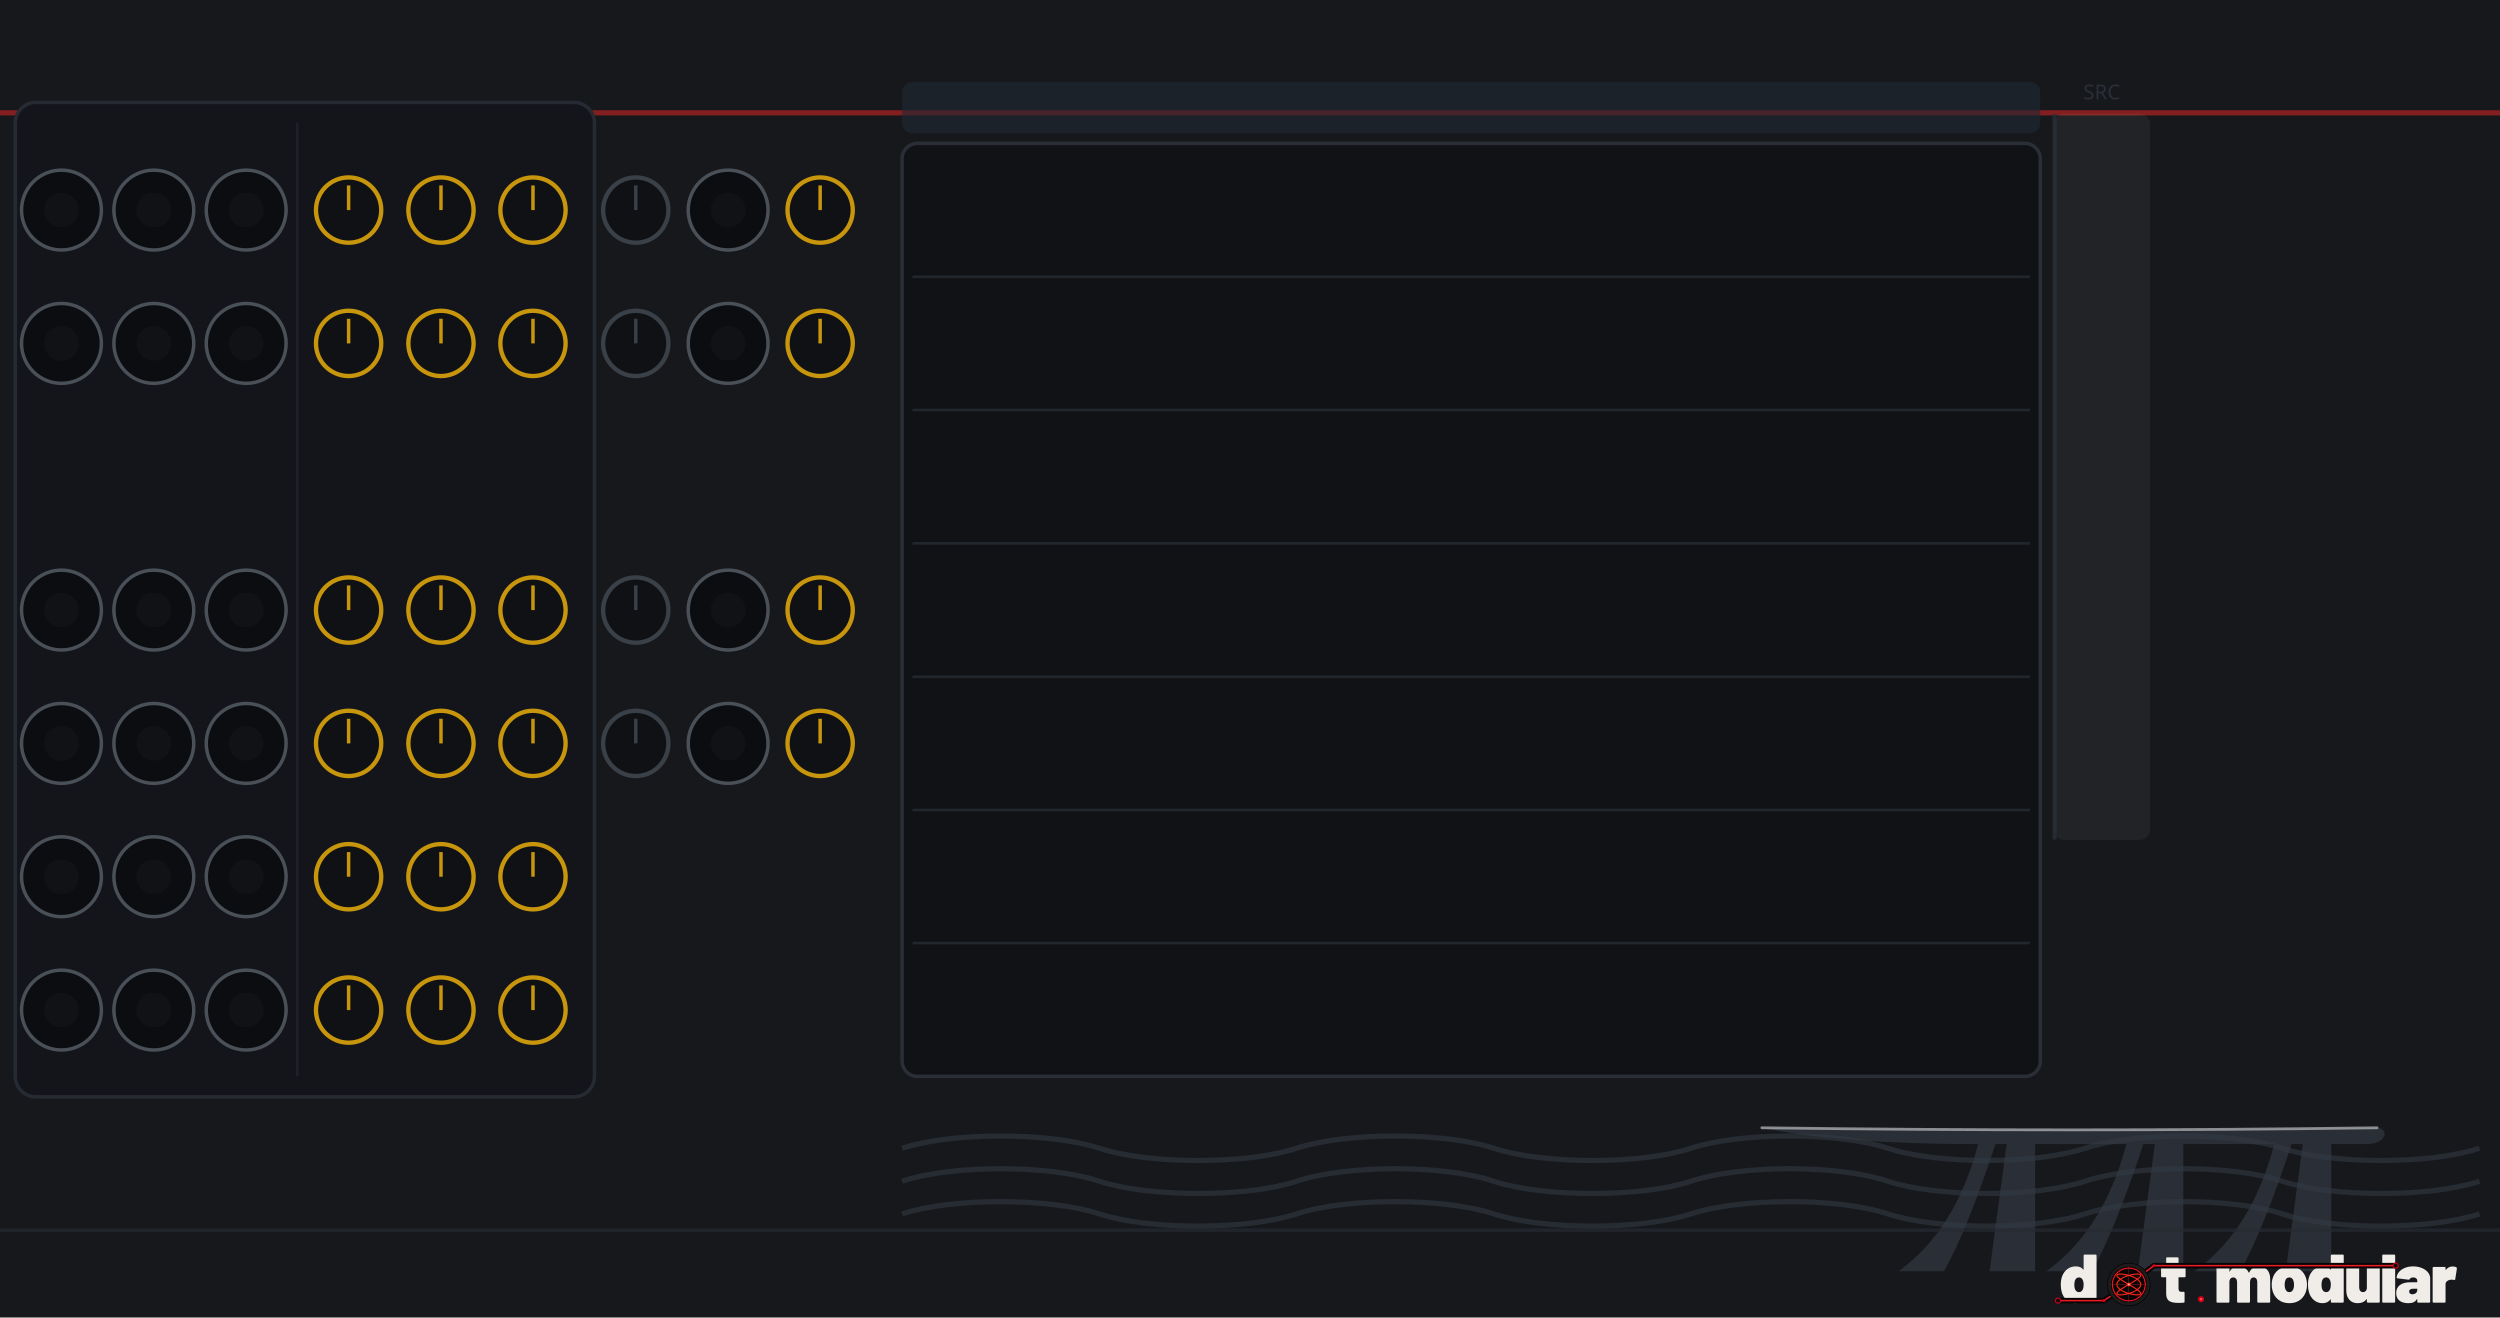
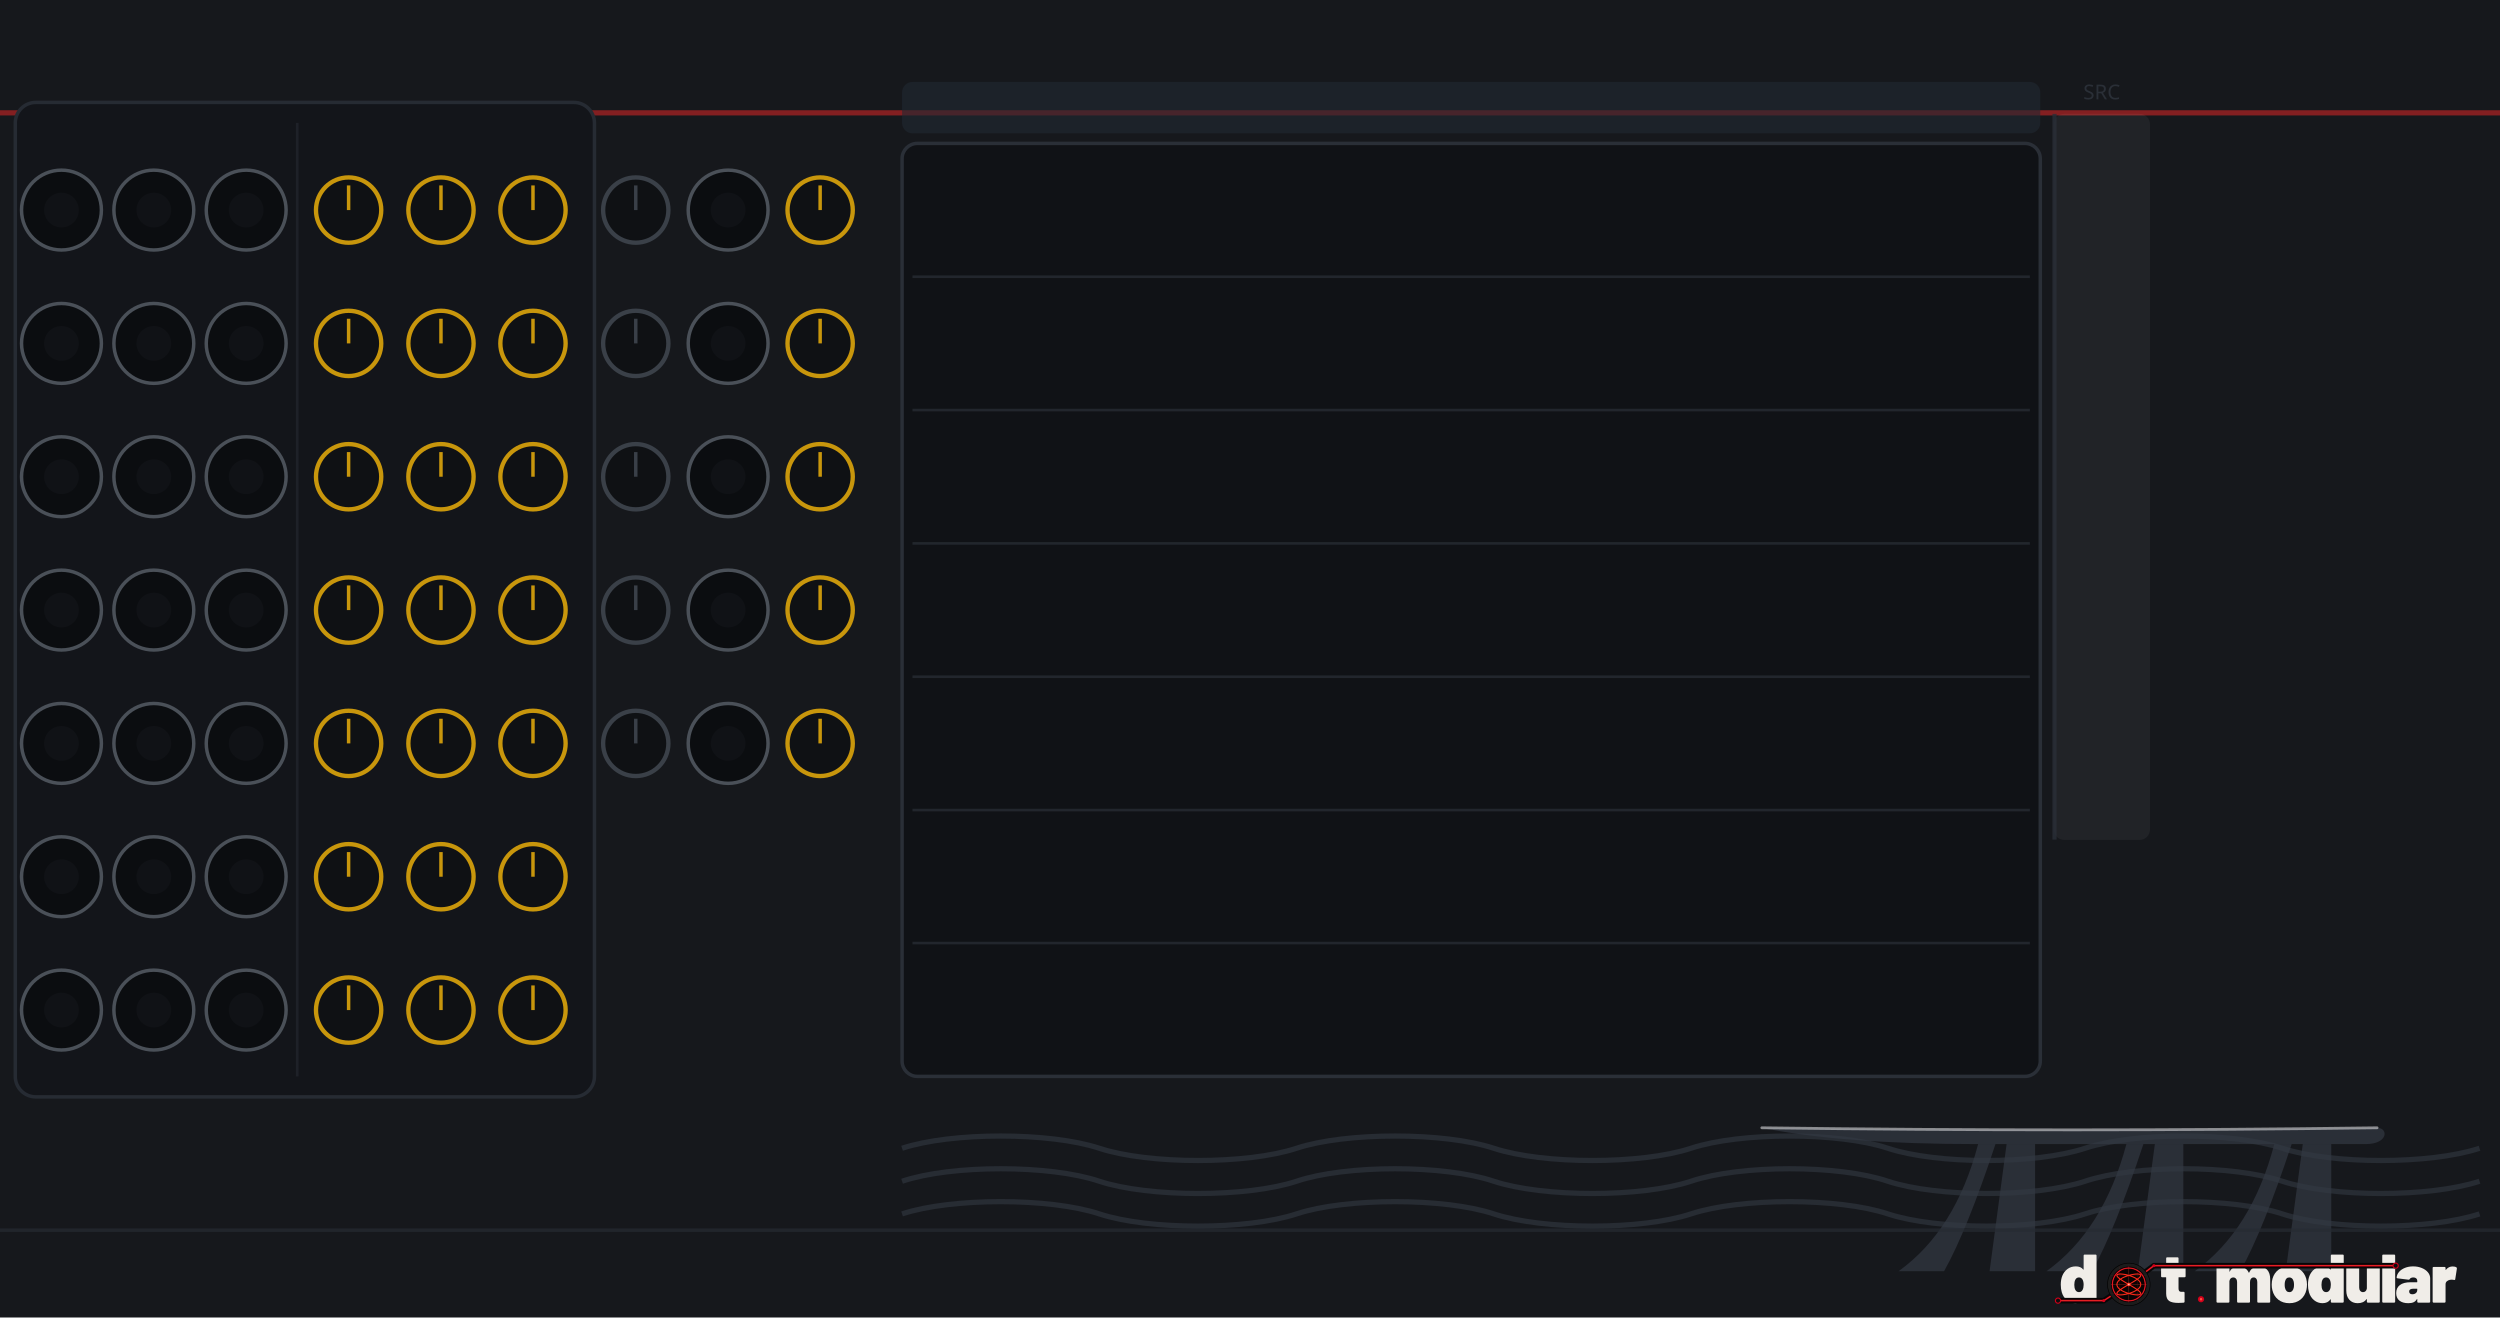
<svg xmlns="http://www.w3.org/2000/svg" width="720.0" height="379.43" viewBox="0 0 720.0 379.43">
  <g>
    <rect width="720.0" height="379.43" fill="#16181c" />
    <path d="M 546.8 366.1 Q 563.2 354.3 569.7 329.5 L 574.7 329.5 Q 566.5 354.3 559.9 366.1 Z" fill="#2e333c" fill-opacity="0.85" />
    <path d="M 589.4 366.1 Q 605.8 354.3 612.4 329.5 L 617.3 329.5 Q 609.1 354.3 602.5 366.1 Z" fill="#2e333c" fill-opacity="0.85" />
    <path d="M 632.1 366.1 Q 648.5 354.3 655.0 329.5 L 660.0 329.5 Q 651.8 354.3 645.2 366.1 Z" fill="#2e333c" fill-opacity="0.85" />
    <polygon points="573.0,366.1 577.9,329.5 586.1,329.5 586.1,366.1" fill="#2e333c" fill-opacity="0.85" />
    <polygon points="615.7,366.1 620.6,329.5 628.8,329.5 628.8,366.1" fill="#2e333c" fill-opacity="0.85" />
    <polygon points="658.3,366.1 663.2,329.5 671.4,329.5 671.4,366.1" fill="#2e333c" fill-opacity="0.85" />
    <path d="M 507.4 324.8 Q 597.6 326.0 684.6 324.8 C 687.9 324.8 687.9 329.5 681.3 329.5 L 569.7 329.5 Q 530.4 329.5 507.4 324.8 Z" fill="#2e333c" fill-opacity="0.85" />
    <path d="M 507.4 324.8 Q 597.6 326.0 684.6 324.8" fill="none" stroke="#d8d8dc" stroke-width="0.8" stroke-opacity="0.595" stroke-linecap="round" />
    <path d="M 259.8 330.7 C 274.0 326.0 302.4 326.0 316.6 330.7 C 330.8 335.4 359.2 335.4 373.4 330.7 C 387.6 326.0 416.0 326.0 430.2 330.7 C 444.4 335.4 472.8 335.4 487.0 330.7 C 501.2 326.0 529.6 326.0 543.7 330.7 C 557.9 335.4 586.3 335.4 600.5 330.7 C 614.7 326.0 643.1 326.0 657.3 330.7 C 671.5 335.4 699.9 335.4 714.1 330.7 " fill="none" stroke="#333944" stroke-width="1.5" stroke-opacity="0.6" />
    <path d="M 259.8 340.2 C 274.0 335.4 302.4 335.4 316.6 340.2 C 330.8 344.9 359.2 344.9 373.4 340.2 C 387.6 335.4 416.0 335.4 430.2 340.2 C 444.4 344.9 472.8 344.9 487.0 340.2 C 501.2 335.4 529.6 335.4 543.7 340.2 C 557.9 344.9 586.3 344.9 600.5 340.2 C 614.7 335.4 643.1 335.4 657.3 340.2 C 671.5 344.9 699.9 344.9 714.1 340.2 " fill="none" stroke="#333944" stroke-width="1.5" stroke-opacity="0.6" />
    <path d="M 259.8 349.6 C 274.0 344.9 302.4 344.9 316.6 349.6 C 330.8 354.3 359.2 354.3 373.4 349.6 C 387.6 344.9 416.0 344.9 430.2 349.6 C 444.4 354.3 472.8 354.3 487.0 349.6 C 501.2 344.9 529.6 344.9 543.7 349.6 C 557.9 354.3 586.3 354.3 600.5 349.6 C 614.7 344.9 643.1 344.9 657.3 349.6 C 671.5 354.3 699.9 354.3 714.1 349.6 " fill="none" stroke="#333944" stroke-width="1.5" stroke-opacity="0.6" />
    <line x1="0" y1="32.5" x2="720.0" y2="32.5" stroke="#dc2626" stroke-width="1.5" stroke-opacity="0.55" />
    <line x1="0" y1="354.3" x2="720.0" y2="354.3" stroke="#262b33" stroke-width="1" stroke-opacity="0.7" />
    <rect x="4.4" y="29.5" width="166.8" height="286.4" rx="5.9" fill="#13151a" stroke="#262b33" stroke-width="1" />
    <line x1="85.6" y1="35.4" x2="85.6" y2="310.0" stroke="#262b33" stroke-width="0.75" stroke-opacity="0.6" />
    <rect x="259.8" y="23.6" width="327.8" height="14.8" rx="3.0" fill="#202833" fill-opacity="0.6" />
    <rect x="259.8" y="41.3" width="327.8" height="268.7" rx="4.4" fill="#101216" stroke="#2a2f37" stroke-width="1" />
    <line x1="262.8" y1="79.7" x2="584.6" y2="79.7" stroke="#2a2f37" stroke-width="0.75" stroke-opacity="0.7" />
    <line x1="262.8" y1="118.1" x2="584.6" y2="118.1" stroke="#2a2f37" stroke-width="0.75" stroke-opacity="0.7" />
    <line x1="262.8" y1="156.5" x2="584.6" y2="156.5" stroke="#2a2f37" stroke-width="0.75" stroke-opacity="0.7" />
    <line x1="262.8" y1="194.9" x2="584.6" y2="194.9" stroke="#2a2f37" stroke-width="0.75" stroke-opacity="0.7" />
    <line x1="262.8" y1="233.3" x2="584.6" y2="233.3" stroke="#2a2f37" stroke-width="0.75" stroke-opacity="0.7" />
    <line x1="262.8" y1="271.6" x2="584.6" y2="271.6" stroke="#2a2f37" stroke-width="0.75" stroke-opacity="0.7" />
    <rect x="591.5" y="32.8" width="27.7" height="209.1" rx="3.0" fill="#ffffff" fill-opacity="0.05" />
    <line x1="591.7" y1="32.8" x2="591.7" y2="241.8" stroke="#2a2f37" stroke-width="1.2" stroke-opacity="0.8" />
    <text x="605.3" y="28.6" font-family="sans-serif" font-size="5.9" fill="#2a2f37" text-anchor="middle">SRC</text>
  </g>
  <g>
    <g transform="translate(590.55,360.24) scale(0.17977) translate(-26.00,-65.00)">
      <g transform="translate(40.00,148.00) scale(0.11,-0.11)">
        <path d="M370 700H528Q535 700 539.0 696.0Q543 692 543 685V15Q543 8 539.0 4.0Q535 0 528 0H370Q363 0 359.0 4.0Q355 8 355 15V45Q355 48 353.0 49.0Q351 50 349 47Q312 -8 233 -8Q166 -8 112.5 34.5Q59 77 37 150Q22 200 22 262Q22 334 44 390Q68 451 119.0 489.5Q170 528 241 528Q314 528 349 482Q351 480 353.0 480.5Q355 481 355 484V685Q355 692 359.0 696.0Q363 700 370 700ZM355 259Q355 307 339 336Q321 367 287 367Q251 367 234 334Q219 306 219 259Q219 214 234 186Q252 153 287 153Q322 153 340 187Q355 216 355 259Z" fill="#f0ede8" />
      </g>
      <g transform="translate(201.37,148.00) scale(0.11,-0.11)">
        <path d="M358 370H275Q270 370 270 365V208Q270 158 306 158H343Q350 158 354.0 154.0Q358 150 358 143V15Q358 1 343 -1Q304 -4 268 -4Q177 -4 134.0 24.0Q91 52 90 130V365Q90 370 85 370H31Q24 370 20.0 374.0Q16 378 16 385V505Q16 512 20.0 516.0Q24 520 31 520H85Q90 520 90 525V645Q90 652 94.0 656.0Q98 660 105 660H255Q262 660 266.0 656.0Q270 652 270 645V525Q270 520 275 520H358Q365 520 369.0 516.0Q373 512 373 505V385Q373 378 369.0 374.0Q365 370 358 370Z" fill="#f0ede8" />
      </g>
      <g transform="translate(288.27,148.00) scale(0.11,-0.11)">
        <path d="M815 341V15Q815 8 811.0 4.0Q807 0 800 0H642Q635 0 631.0 4.0Q627 8 627 15V300Q627 330 612.5 348.5Q598 367 575 367Q551 367 536.0 348.5Q521 330 521 300V15Q521 8 517.0 4.0Q513 0 506 0H348Q341 0 337.0 4.0Q333 8 333 15V300Q333 330 317.5 348.5Q302 367 277 367Q255 367 240.5 353.5Q226 340 222 317Q221 315 221 311V15Q221 8 217.0 4.0Q213 0 206 0H48Q41 0 37.0 4.0Q33 8 33 15V505Q33 512 37.0 516.0Q41 520 48 520H206Q213 520 217.0 516.0Q221 512 221 505V455Q221 451 223.0 451.0Q225 451 227 454Q265 528 355 528Q406 528 444.5 504.5Q483 481 503 437Q506 432 509 438Q529 483 564.5 505.5Q600 528 648 528Q727 528 771.0 479.0Q815 430 815 341Z" fill="#f0ede8" />
      </g>
      <g transform="translate(377.92,148.00) scale(0.11,-0.11)">
        <path d="M32 181Q22 217 22 261Q22 310 34 350Q58 433 122.5 480.5Q187 528 280 528Q373 528 436.5 480.5Q500 433 524 352Q536 310 536 263Q536 225 528 187Q507 97 441.5 44.5Q376 -8 279 -8Q184 -8 118.5 43.0Q53 94 32 181ZM343 217Q347 236 347 262Q347 285 342 308Q327 367 279 367Q229 367 216 308Q211 291 211 262Q211 236 215 217Q230 153 279 153Q305 153 321.0 170.5Q337 188 343 217Z" fill="#f0ede8" />
      </g>
      <g transform="translate(436.00,148.00) scale(0.11,-0.11)">
        <path d="M370 700H528Q535 700 539.0 696.0Q543 692 543 685V15Q543 8 539.0 4.0Q535 0 528 0H370Q363 0 359.0 4.0Q355 8 355 15V45Q355 48 353.0 49.0Q351 50 349 47Q312 -8 233 -8Q166 -8 112.5 34.5Q59 77 37 150Q22 200 22 262Q22 334 44 390Q68 451 119.0 489.5Q170 528 241 528Q314 528 349 482Q351 480 353.0 480.5Q355 481 355 484V685Q355 692 359.0 696.0Q363 700 370 700ZM355 259Q355 307 339 336Q321 367 287 367Q251 367 234 334Q219 306 219 259Q219 214 234 186Q252 153 287 153Q322 153 340 187Q355 216 355 259Z" fill="#f0ede8" />
      </g>
      <g transform="translate(496.39,148.00) scale(0.11,-0.11)">
        <path d="M346 520H504Q511 520 515.0 516.0Q519 512 519 505V15Q519 8 515.0 4.0Q511 0 504 0H346Q339 0 335.0 4.0Q331 8 331 15V48Q331 51 329.0 52.0Q327 53 325 50Q284 -8 197 -8Q121 -8 76.0 41.5Q31 91 31 179V505Q31 512 35.0 516.0Q39 520 46 520H204Q211 520 215.0 516.0Q219 512 219 505V220Q219 190 234.5 171.5Q250 153 275 153Q297 153 311.5 166.5Q326 180 330 203Q331 205 331 209V505Q331 512 335.0 516.0Q339 520 346 520Z" fill="#f0ede8" />
      </g>
      <g transform="translate(553.81,148.00) scale(0.11,-0.11)">
        <path d="M33 15V685Q33 692 37.0 696.0Q41 700 48 700H206Q213 700 217.0 696.0Q221 692 221 685V15Q221 8 217.0 4.0Q213 0 206 0H48Q41 0 37.0 4.0Q33 8 33 15Z" fill="#f0ede8" />
      </g>
      <g transform="translate(578.45,148.00) scale(0.11,-0.11)">
        <path d="M507 355V15Q507 8 503.0 4.0Q499 0 492 0H334Q327 0 323.0 4.0Q319 8 319 15V50Q319 54 317.5 54.5Q316 55 314 52Q297 21 267.0 6.5Q237 -8 188 -8Q106 -8 59.0 29.5Q12 67 12 139Q12 215 65.5 256.0Q119 297 221 297H314Q319 297 319 302V320Q319 341 303.5 354.0Q288 367 262 367Q244 367 230.0 361.0Q216 355 210 345Q206 338 202.5 335.5Q199 333 193 334L32 354Q18 356 18 366Q22 411 54.0 448.0Q86 485 139.5 506.5Q193 528 259 528Q327 528 384.0 505.0Q441 482 474.0 442.0Q507 402 507 355ZM319 185V198Q319 203 314 203H264Q201 203 201 162Q201 144 212.5 133.0Q224 122 246 122Q278 122 298.5 139.0Q319 156 319 185Z" fill="#f0ede8" />
      </g>
      <g transform="translate(634.55,148.00) scale(0.11,-0.11)">
        <path d="M379 514Q388 509 386 495L362 341Q361 333 356.5 331.0Q352 329 344 331Q326 335 312 335Q297 335 284 332Q258 327 239.5 310.5Q221 294 221 266V15Q221 8 217.0 4.0Q213 0 206 0H48Q41 0 37.0 4.0Q33 8 33 15V505Q33 512 37.0 516.0Q41 520 48 520H206Q213 520 217.0 516.0Q221 512 221 505V481Q221 478 223.0 477.0Q225 476 226 478Q264 527 325 527Q359 527 379 514Z" fill="#f0ede8" />
      </g>
      <path d="M 38.0,144.8 L 111.3,144.8 L 151.4,118.8 L 191.6,88.8 L 578.9,88.8" fill="none" stroke="#070707" stroke-width="9.0" stroke-linecap="round" stroke-linejoin="round" />
      <path d="M 38.0,144.8 L 111.3,144.8 L 151.4,118.8 L 191.6,88.8 L 578.9,88.8" fill="none" stroke="#d4001a" stroke-width="2.60" stroke-linecap="round" stroke-linejoin="round" />
      <path d="M 38.0,144.8 L 111.3,144.8 L 151.4,118.8 L 191.6,88.8 L 578.9,88.8" fill="none" stroke="#ff5533" stroke-width="0.88" stroke-linecap="round" stroke-linejoin="round" opacity="0.7" />
      <circle cx="38.0" cy="144.8" r="4.2" fill="#0d0d0d" stroke="#d4001a" stroke-width="1.76" />
      <circle cx="578.9" cy="88.8" r="4.2" fill="#0d0d0d" stroke="#d4001a" stroke-width="1.76" />
      <circle cx="111.3" cy="144.8" r="2.4" fill="#d4001a" />
      <circle cx="191.6" cy="88.8" r="2.4" fill="#d4001a" />
      <g transform="translate(151.430,118.850)">
        <circle r="34.100" fill="#1c1c1c" stroke="#000000" stroke-width="1.023" />
        <circle r="28.644" fill="#0a0202" />
        <g stroke="#a83020" stroke-width="0.682" opacity="0.9">
          <line x1="-28.644" y1="0" x2="28.644" y2="0" />
          <line x1="0" y1="-28.644" x2="0" y2="28.644" />
        </g>
        <g stroke="#7a2018" stroke-width="0.443" opacity="0.6">
          <line x1="-28.644" y1="-14.322" x2="28.644" y2="-14.322" />
          <line x1="-14.322" y1="-28.644" x2="-14.322" y2="28.644" />
          <line x1="-28.644" y1="14.322" x2="28.644" y2="14.322" />
          <line x1="14.322" y1="-28.644" x2="14.322" y2="28.644" />
        </g>
        <path d="M 19.10,0.00 L 19.01,1.05 L 18.76,2.09 L 18.34,3.13 L 17.76,4.16 L 17.01,5.16 L 16.12,6.15 L 15.09,7.11 L 13.92,8.05 L 12.63,8.95 L 11.22,9.82 L 9.72,10.65 L 8.13,11.44 L 6.47,12.18 L 4.75,12.87 L 2.99,13.52 L 1.20,14.11 L -0.60,14.64 L -2.39,15.12 L -4.17,15.54 L -5.90,15.89 L -7.58,16.18 L -9.20,16.41 L -10.73,16.58 L -12.17,16.68 L -13.50,16.71 L -14.71,16.68 L -15.79,16.58 L -16.73,16.41 L -17.53,16.18 L -18.16,15.89 L -18.64,15.54 L -18.95,15.12 L -19.09,14.64 L -19.06,14.11 L -18.86,13.52 L -18.50,12.87 L -17.97,12.18 L -17.28,11.44 L -16.44,10.65 L -15.45,9.82 L -14.32,8.95 L -13.07,8.05 L -11.70,7.11 L -10.23,6.15 L -8.67,5.16 L -7.03,4.16 L -5.33,3.13 L -3.58,2.09 L -1.80,1.05 L -0.00,0.00 L 1.80,-1.05 L 3.58,-2.09 L 5.33,-3.13 L 7.03,-4.16 L 8.67,-5.16 L 10.23,-6.15 L 11.70,-7.11 L 13.07,-8.05 L 14.32,-8.95 L 15.45,-9.82 L 16.44,-10.65 L 17.28,-11.44 L 17.97,-12.18 L 18.50,-12.87 L 18.86,-13.52 L 19.06,-14.11 L 19.09,-14.64 L 18.95,-15.12 L 18.64,-15.54 L 18.16,-15.89 L 17.53,-16.18 L 16.73,-16.41 L 15.79,-16.58 L 14.71,-16.68 L 13.50,-16.71 L 12.17,-16.68 L 10.73,-16.58 L 9.20,-16.41 L 7.58,-16.18 L 5.90,-15.89 L 4.17,-15.54 L 2.39,-15.12 L 0.60,-14.64 L -1.20,-14.11 L -2.99,-13.52 L -4.75,-12.87 L -6.47,-12.18 L -8.13,-11.44 L -9.72,-10.65 L -11.22,-9.82 L -12.63,-8.95 L -13.92,-8.05 L -15.09,-7.11 L -16.12,-6.15 L -17.01,-5.16 L -17.76,-4.16 L -18.34,-3.13 L -18.76,-2.09 L -19.01,-1.05 L -19.10,-0.00 L -19.01,1.05 L -18.76,2.09 L -18.34,3.13 L -17.76,4.16 L -17.01,5.16 L -16.12,6.15 L -15.09,7.11 L -13.92,8.05 L -12.63,8.95 L -11.22,9.82 L -9.72,10.65 L -8.13,11.44 L -6.47,12.18 L -4.75,12.87 L -2.99,13.52 L -1.20,14.11 L 0.60,14.64 L 2.39,15.12 L 4.17,15.54 L 5.90,15.89 L 7.58,16.18 L 9.20,16.41 L 10.73,16.58 L 12.17,16.68 L 13.50,16.71 L 14.71,16.68 L 15.79,16.58 L 16.73,16.41 L 17.53,16.18 L 18.16,15.89 L 18.64,15.54 L 18.95,15.12 L 19.09,14.64 L 19.06,14.11 L 18.86,13.52 L 18.50,12.87 L 17.97,12.18 L 17.28,11.44 L 16.44,10.65 L 15.45,9.82 L 14.32,8.95 L 13.07,8.05 L 11.70,7.11 L 10.23,6.15 L 8.67,5.16 L 7.03,4.16 L 5.33,3.13 L 3.58,2.09 L 1.80,1.05 L 0.00,0.00 L -1.80,-1.05 L -3.58,-2.09 L -5.33,-3.13 L -7.03,-4.16 L -8.67,-5.16 L -10.23,-6.15 L -11.70,-7.11 L -13.07,-8.05 L -14.32,-8.95 L -15.45,-9.82 L -16.44,-10.65 L -17.28,-11.44 L -17.97,-12.18 L -18.50,-12.87 L -18.86,-13.52 L -19.06,-14.11 L -19.09,-14.64 L -18.95,-15.12 L -18.64,-15.54 L -18.16,-15.89 L -17.53,-16.18 L -16.73,-16.41 L -15.79,-16.58 L -14.71,-16.68 L -13.50,-16.71 L -12.17,-16.68 L -10.73,-16.58 L -9.20,-16.41 L -7.58,-16.18 L -5.90,-15.89 L -4.17,-15.54 L -2.39,-15.12 L -0.60,-14.64 L 1.20,-14.11 L 2.99,-13.52 L 4.75,-12.87 L 6.47,-12.18 L 8.13,-11.44 L 9.72,-10.65 L 11.22,-9.82 L 12.63,-8.95 L 13.92,-8.05 L 15.09,-7.11 L 16.12,-6.15 L 17.01,-5.16 L 17.76,-4.16 L 18.34,-3.13 L 18.76,-2.09 L 19.01,-1.05 L 19.10,-0.00 Z" fill="none" stroke="#ff2a1a" stroke-width="1.705" stroke-linejoin="round" />
        <circle r="26.257" fill="none" stroke="#d4001a" stroke-width="1.876" />
        <circle r="26.257" fill="none" stroke="#ff5533" stroke-width="0.614" opacity="0.7" />
        <circle r="2.899" fill="#ff3322" />
        <circle r="1.364" fill="#ffccbb" />
      </g>
      <circle cx="267.1" cy="142.5" r="5.0" fill="#d4001a" />
      <circle cx="267.1" cy="142.5" r="2.0" fill="#ff5544" />
    </g>
  </g>
  <g>
    <circle cx="17.7" cy="60.5" r="11.5" fill="#0b0d10" stroke="#4a5058" stroke-width="1" />
    <circle cx="17.7" cy="60.5" r="5.0" fill="#101216" />
    <circle cx="44.3" cy="60.5" r="11.5" fill="#0b0d10" stroke="#4a5058" stroke-width="1" />
    <circle cx="44.3" cy="60.5" r="5.0" fill="#101216" />
    <circle cx="70.9" cy="60.5" r="11.5" fill="#0b0d10" stroke="#4a5058" stroke-width="1" />
    <circle cx="70.9" cy="60.5" r="5.0" fill="#101216" />
    <circle cx="100.4" cy="60.5" r="9.4" fill="#0f1114" stroke="#c8960c" stroke-width="1.25" />
    <line x1="100.4" y1="60.5" x2="100.4" y2="53.4" stroke="#c8960c" stroke-width="1" />
    <circle cx="127.0" cy="60.5" r="9.4" fill="#0f1114" stroke="#c8960c" stroke-width="1.25" />
    <line x1="127.0" y1="60.5" x2="127.0" y2="53.4" stroke="#c8960c" stroke-width="1" />
    <circle cx="153.5" cy="60.5" r="9.4" fill="#0f1114" stroke="#c8960c" stroke-width="1.25" />
    <line x1="153.5" y1="60.5" x2="153.5" y2="53.4" stroke="#c8960c" stroke-width="1" />
    <circle cx="17.7" cy="98.9" r="11.5" fill="#0b0d10" stroke="#4a5058" stroke-width="1" />
    <circle cx="17.7" cy="98.9" r="5.0" fill="#101216" />
    <circle cx="44.3" cy="98.9" r="11.5" fill="#0b0d10" stroke="#4a5058" stroke-width="1" />
    <circle cx="44.3" cy="98.9" r="5.0" fill="#101216" />
    <circle cx="70.9" cy="98.9" r="11.5" fill="#0b0d10" stroke="#4a5058" stroke-width="1" />
    <circle cx="70.9" cy="98.9" r="5.0" fill="#101216" />
    <circle cx="100.4" cy="98.9" r="9.4" fill="#0f1114" stroke="#c8960c" stroke-width="1.25" />
    <line x1="100.4" y1="98.9" x2="100.4" y2="91.8" stroke="#c8960c" stroke-width="1" />
    <circle cx="127.0" cy="98.9" r="9.4" fill="#0f1114" stroke="#c8960c" stroke-width="1.25" />
    <line x1="127.0" y1="98.9" x2="127.0" y2="91.8" stroke="#c8960c" stroke-width="1" />
    <circle cx="153.5" cy="98.9" r="9.4" fill="#0f1114" stroke="#c8960c" stroke-width="1.25" />
    <line x1="153.5" y1="98.9" x2="153.5" y2="91.8" stroke="#c8960c" stroke-width="1" />
    <circle cx="17.7" cy="175.7" r="11.5" fill="#0b0d10" stroke="#4a5058" stroke-width="1" />
    <circle cx="17.7" cy="175.7" r="5.0" fill="#101216" />
    <circle cx="44.3" cy="175.7" r="11.5" fill="#0b0d10" stroke="#4a5058" stroke-width="1" />
    <circle cx="44.3" cy="175.7" r="5.0" fill="#101216" />
    <circle cx="70.9" cy="175.7" r="11.5" fill="#0b0d10" stroke="#4a5058" stroke-width="1" />
    <circle cx="70.9" cy="175.7" r="5.0" fill="#101216" />
    <circle cx="100.4" cy="175.7" r="9.4" fill="#0f1114" stroke="#c8960c" stroke-width="1.25" />
    <line x1="100.4" y1="175.7" x2="100.4" y2="168.6" stroke="#c8960c" stroke-width="1" />
    <circle cx="127.0" cy="175.7" r="9.4" fill="#0f1114" stroke="#c8960c" stroke-width="1.25" />
    <line x1="127.0" y1="175.7" x2="127.0" y2="168.6" stroke="#c8960c" stroke-width="1" />
    <circle cx="153.5" cy="175.7" r="9.4" fill="#0f1114" stroke="#c8960c" stroke-width="1.25" />
    <line x1="153.5" y1="175.7" x2="153.5" y2="168.6" stroke="#c8960c" stroke-width="1" />
    <circle cx="17.7" cy="214.1" r="11.5" fill="#0b0d10" stroke="#4a5058" stroke-width="1" />
    <circle cx="17.7" cy="214.1" r="5.0" fill="#101216" />
    <circle cx="44.3" cy="214.1" r="11.5" fill="#0b0d10" stroke="#4a5058" stroke-width="1" />
    <circle cx="44.3" cy="214.1" r="5.0" fill="#101216" />
    <circle cx="70.9" cy="214.1" r="11.5" fill="#0b0d10" stroke="#4a5058" stroke-width="1" />
    <circle cx="70.9" cy="214.1" r="5.0" fill="#101216" />
    <circle cx="100.4" cy="214.1" r="9.4" fill="#0f1114" stroke="#c8960c" stroke-width="1.25" />
    <line x1="100.4" y1="214.1" x2="100.4" y2="207.0" stroke="#c8960c" stroke-width="1" />
    <circle cx="127.0" cy="214.1" r="9.4" fill="#0f1114" stroke="#c8960c" stroke-width="1.25" />
    <line x1="127.0" y1="214.1" x2="127.0" y2="207.0" stroke="#c8960c" stroke-width="1" />
    <circle cx="153.5" cy="214.1" r="9.4" fill="#0f1114" stroke="#c8960c" stroke-width="1.25" />
    <line x1="153.5" y1="214.1" x2="153.5" y2="207.0" stroke="#c8960c" stroke-width="1" />
    <circle cx="17.7" cy="252.5" r="11.5" fill="#0b0d10" stroke="#4a5058" stroke-width="1" />
    <circle cx="17.7" cy="252.5" r="5.0" fill="#101216" />
    <circle cx="44.3" cy="252.5" r="11.5" fill="#0b0d10" stroke="#4a5058" stroke-width="1" />
    <circle cx="44.3" cy="252.5" r="5.0" fill="#101216" />
    <circle cx="70.9" cy="252.5" r="11.5" fill="#0b0d10" stroke="#4a5058" stroke-width="1" />
    <circle cx="70.9" cy="252.5" r="5.0" fill="#101216" />
    <circle cx="100.4" cy="252.5" r="9.4" fill="#0f1114" stroke="#c8960c" stroke-width="1.25" />
    <line x1="100.4" y1="252.5" x2="100.4" y2="245.4" stroke="#c8960c" stroke-width="1" />
    <circle cx="127.0" cy="252.5" r="9.4" fill="#0f1114" stroke="#c8960c" stroke-width="1.25" />
    <line x1="127.0" y1="252.5" x2="127.0" y2="245.4" stroke="#c8960c" stroke-width="1" />
    <circle cx="153.5" cy="252.5" r="9.4" fill="#0f1114" stroke="#c8960c" stroke-width="1.25" />
    <line x1="153.5" y1="252.5" x2="153.5" y2="245.4" stroke="#c8960c" stroke-width="1" />
    <circle cx="17.7" cy="290.9" r="11.5" fill="#0b0d10" stroke="#4a5058" stroke-width="1" />
    <circle cx="17.7" cy="290.9" r="5.0" fill="#101216" />
    <circle cx="44.3" cy="290.9" r="11.5" fill="#0b0d10" stroke="#4a5058" stroke-width="1" />
    <circle cx="44.3" cy="290.9" r="5.0" fill="#101216" />
    <circle cx="70.9" cy="290.9" r="11.5" fill="#0b0d10" stroke="#4a5058" stroke-width="1" />
    <circle cx="70.9" cy="290.9" r="5.0" fill="#101216" />
    <circle cx="100.4" cy="290.9" r="9.4" fill="#0f1114" stroke="#c8960c" stroke-width="1.25" />
    <line x1="100.4" y1="290.9" x2="100.4" y2="283.8" stroke="#c8960c" stroke-width="1" />
    <circle cx="127.0" cy="290.9" r="9.4" fill="#0f1114" stroke="#c8960c" stroke-width="1.25" />
    <line x1="127.0" y1="290.9" x2="127.0" y2="283.8" stroke="#c8960c" stroke-width="1" />
    <circle cx="153.5" cy="290.9" r="9.4" fill="#0f1114" stroke="#c8960c" stroke-width="1.25" />
    <line x1="153.5" y1="290.9" x2="153.5" y2="283.8" stroke="#c8960c" stroke-width="1" />
    <circle cx="183.1" cy="175.7" r="9.4" fill="#0f1114" stroke="#3a4048" stroke-width="1.25" />
    <line x1="183.1" y1="175.7" x2="183.1" y2="168.6" stroke="#3a4048" stroke-width="1" />
    <circle cx="209.7" cy="175.7" r="11.5" fill="#0b0d10" stroke="#4a5058" stroke-width="1" />
    <circle cx="209.7" cy="175.7" r="5.0" fill="#101216" />
    <circle cx="236.2" cy="175.7" r="9.4" fill="#0f1114" stroke="#c8960c" stroke-width="1.25" />
    <line x1="236.2" y1="175.7" x2="236.2" y2="168.6" stroke="#c8960c" stroke-width="1" />
    <circle cx="183.1" cy="60.5" r="9.4" fill="#0f1114" stroke="#3a4048" stroke-width="1.25" />
    <line x1="183.1" y1="60.5" x2="183.1" y2="53.4" stroke="#3a4048" stroke-width="1" />
    <circle cx="209.7" cy="60.5" r="11.5" fill="#0b0d10" stroke="#4a5058" stroke-width="1" />
    <circle cx="209.7" cy="60.5" r="5.0" fill="#101216" />
    <circle cx="236.2" cy="60.5" r="9.4" fill="#0f1114" stroke="#c8960c" stroke-width="1.25" />
    <line x1="236.2" y1="60.5" x2="236.2" y2="53.4" stroke="#c8960c" stroke-width="1" />
    <circle cx="183.1" cy="98.9" r="9.4" fill="#0f1114" stroke="#3a4048" stroke-width="1.25" />
    <line x1="183.1" y1="98.9" x2="183.1" y2="91.8" stroke="#3a4048" stroke-width="1" />
    <circle cx="209.7" cy="98.9" r="11.5" fill="#0b0d10" stroke="#4a5058" stroke-width="1" />
    <circle cx="209.7" cy="98.9" r="5.0" fill="#101216" />
    <circle cx="236.2" cy="98.9" r="9.4" fill="#0f1114" stroke="#c8960c" stroke-width="1.25" />
    <line x1="236.2" y1="98.9" x2="236.2" y2="91.8" stroke="#c8960c" stroke-width="1" />
    <circle cx="183.1" cy="214.1" r="9.4" fill="#0f1114" stroke="#3a4048" stroke-width="1.25" />
    <line x1="183.1" y1="214.1" x2="183.1" y2="207.0" stroke="#3a4048" stroke-width="1" />
    <circle cx="209.7" cy="214.1" r="11.5" fill="#0b0d10" stroke="#4a5058" stroke-width="1" />
    <circle cx="209.7" cy="214.1" r="5.0" fill="#101216" />
    <circle cx="236.2" cy="214.1" r="9.4" fill="#0f1114" stroke="#c8960c" stroke-width="1.25" />
    <line x1="236.2" y1="214.1" x2="236.2" y2="207.0" stroke="#c8960c" stroke-width="1" />
+     <circle cx="17.7" cy="137.3" r="11.5" fill="#0b0d10" stroke="#4a5058" stroke-width="1" />
+     <circle cx="17.7" cy="137.3" r="5.0" fill="#101216" />
+     <circle cx="44.3" cy="137.3" r="11.5" fill="#0b0d10" stroke="#4a5058" stroke-width="1" />
+     <circle cx="44.3" cy="137.3" r="5.0" fill="#101216" />
+     <circle cx="70.9" cy="137.3" r="11.5" fill="#0b0d10" stroke="#4a5058" stroke-width="1" />
+     <circle cx="70.9" cy="137.3" r="5.0" fill="#101216" />
+     <circle cx="100.4" cy="137.3" r="9.4" fill="#0f1114" stroke="#c8960c" stroke-width="1.25" />
+     <line x1="100.4" y1="137.3" x2="100.4" y2="130.2" stroke="#c8960c" stroke-width="1" />
+     <circle cx="127.0" cy="137.3" r="9.4" fill="#0f1114" stroke="#c8960c" stroke-width="1.25" />
+     <line x1="127.0" y1="137.3" x2="127.0" y2="130.2" stroke="#c8960c" stroke-width="1" />
+     <circle cx="153.5" cy="137.3" r="9.4" fill="#0f1114" stroke="#c8960c" stroke-width="1.25" />
+     <line x1="153.5" y1="137.3" x2="153.5" y2="130.2" stroke="#c8960c" stroke-width="1" />
+     <circle cx="183.1" cy="137.3" r="9.4" fill="#0f1114" stroke="#3a4048" stroke-width="1.25" />
+     <line x1="183.1" y1="137.3" x2="183.1" y2="130.2" stroke="#3a4048" stroke-width="1" />
+     <circle cx="209.7" cy="137.3" r="11.5" fill="#0b0d10" stroke="#4a5058" stroke-width="1" />
+     <circle cx="209.7" cy="137.3" r="5.0" fill="#101216" />
+     <circle cx="236.2" cy="137.3" r="9.4" fill="#0f1114" stroke="#c8960c" stroke-width="1.25" />
+     <line x1="236.2" y1="137.3" x2="236.2" y2="130.2" stroke="#c8960c" stroke-width="1" />
  </g>
  <g>
    <circle id="input_0" cx="17.72" cy="60.53" r="0.5" fill="none" stroke="none" />
    <circle id="input_1" cx="44.29" cy="60.53" r="0.5" fill="none" stroke="none" />
    <circle id="input_2" cx="70.87" cy="60.53" r="0.5" fill="none" stroke="none" />
    <circle id="param_22" cx="100.39" cy="60.53" r="0.5" fill="none" stroke="none" />
    <circle id="param_23" cx="126.97" cy="60.53" r="0.5" fill="none" stroke="none" />
    <circle id="param_24" cx="153.54" cy="60.53" r="0.5" fill="none" stroke="none" />
    <circle id="input_3" cx="17.72" cy="98.92" r="0.5" fill="none" stroke="none" />
    <circle id="input_4" cx="44.29" cy="98.92" r="0.5" fill="none" stroke="none" />
    <circle id="input_5" cx="70.87" cy="98.92" r="0.5" fill="none" stroke="none" />
    <circle id="param_25" cx="100.39" cy="98.92" r="0.5" fill="none" stroke="none" />
    <circle id="param_26" cx="126.97" cy="98.92" r="0.5" fill="none" stroke="none" />
    <circle id="param_27" cx="153.54" cy="98.92" r="0.5" fill="none" stroke="none" />
    <circle id="input_6" cx="17.72" cy="175.69" r="0.5" fill="none" stroke="none" />
    <circle id="input_7" cx="44.29" cy="175.69" r="0.5" fill="none" stroke="none" />
    <circle id="input_8" cx="70.87" cy="175.69" r="0.5" fill="none" stroke="none" />
    <circle id="param_28" cx="100.39" cy="175.69" r="0.5" fill="none" stroke="none" />
    <circle id="param_29" cx="126.97" cy="175.69" r="0.5" fill="none" stroke="none" />
    <circle id="param_30" cx="153.54" cy="175.69" r="0.5" fill="none" stroke="none" />
    <circle id="input_9" cx="17.72" cy="214.07" r="0.5" fill="none" stroke="none" />
    <circle id="input_10" cx="44.29" cy="214.07" r="0.5" fill="none" stroke="none" />
    <circle id="input_11" cx="70.87" cy="214.07" r="0.5" fill="none" stroke="none" />
    <circle id="param_31" cx="100.39" cy="214.07" r="0.5" fill="none" stroke="none" />
    <circle id="param_32" cx="126.97" cy="214.07" r="0.5" fill="none" stroke="none" />
    <circle id="param_33" cx="153.54" cy="214.07" r="0.5" fill="none" stroke="none" />
    <circle id="input_12" cx="17.72" cy="252.46" r="0.5" fill="none" stroke="none" />
    <circle id="input_13" cx="44.29" cy="252.46" r="0.5" fill="none" stroke="none" />
    <circle id="input_14" cx="70.87" cy="252.46" r="0.5" fill="none" stroke="none" />
    <circle id="param_34" cx="100.39" cy="252.46" r="0.5" fill="none" stroke="none" />
    <circle id="param_35" cx="126.97" cy="252.46" r="0.5" fill="none" stroke="none" />
    <circle id="param_36" cx="153.54" cy="252.46" r="0.5" fill="none" stroke="none" />
    <circle id="input_15" cx="17.72" cy="290.85" r="0.5" fill="none" stroke="none" />
    <circle id="input_16" cx="44.29" cy="290.85" r="0.5" fill="none" stroke="none" />
    <circle id="input_17" cx="70.87" cy="290.85" r="0.5" fill="none" stroke="none" />
    <circle id="param_37" cx="100.39" cy="290.85" r="0.5" fill="none" stroke="none" />
    <circle id="param_38" cx="126.97" cy="290.85" r="0.5" fill="none" stroke="none" />
    <circle id="param_39" cx="153.54" cy="290.85" r="0.5" fill="none" stroke="none" />
    <circle id="param_18" cx="183.07" cy="175.69" r="0.5" fill="none" stroke="none" />
    <circle id="input_18" cx="209.65" cy="175.69" r="0.5" fill="none" stroke="none" />
    <circle id="param_40" cx="236.22" cy="175.69" r="0.5" fill="none" stroke="none" />
    <circle id="param_19" cx="183.07" cy="60.53" r="0.5" fill="none" stroke="none" />
    <circle id="input_19" cx="209.65" cy="60.53" r="0.5" fill="none" stroke="none" />
    <circle id="param_41" cx="236.22" cy="60.53" r="0.5" fill="none" stroke="none" />
    <circle id="param_20" cx="183.07" cy="98.92" r="0.5" fill="none" stroke="none" />
    <circle id="input_20" cx="209.65" cy="98.92" r="0.5" fill="none" stroke="none" />
    <circle id="param_42" cx="236.22" cy="98.92" r="0.5" fill="none" stroke="none" />
    <circle id="param_21" cx="183.07" cy="214.07" r="0.5" fill="none" stroke="none" />
    <circle id="input_21" cx="209.65" cy="214.07" r="0.5" fill="none" stroke="none" />
    <circle id="param_43" cx="236.22" cy="214.07" r="0.5" fill="none" stroke="none" />
    <circle id="param_dir_0" cx="625.98" cy="60.53" r="0.5" fill="none" stroke="none" />
    <circle id="param_dir_1" cx="625.98" cy="98.92" r="0.5" fill="none" stroke="none" />
    <circle id="param_dir_2" cx="625.98" cy="175.69" r="0.5" fill="none" stroke="none" />
    <circle id="param_dir_3" cx="625.98" cy="214.07" r="0.5" fill="none" stroke="none" />
    <circle id="param_dir_4" cx="625.98" cy="252.46" r="0.5" fill="none" stroke="none" />
    <circle id="param_dir_5" cx="625.98" cy="290.85" r="0.5" fill="none" stroke="none" />
    <circle id="input_dir_mod_0" cx="673.23" cy="60.53" r="0.5" fill="none" stroke="none" />
    <circle id="input_dir_mod_1" cx="673.23" cy="98.92" r="0.5" fill="none" stroke="none" />
    <circle id="input_dir_mod_2" cx="673.23" cy="175.69" r="0.5" fill="none" stroke="none" />
    <circle id="input_dir_mod_3" cx="673.23" cy="214.07" r="0.5" fill="none" stroke="none" />
    <circle id="input_dir_mod_4" cx="673.23" cy="252.46" r="0.5" fill="none" stroke="none" />
    <circle id="input_dir_mod_5" cx="673.23" cy="290.85" r="0.5" fill="none" stroke="none" />
    <circle id="input_deleg_mod_0" cx="649.61" cy="60.53" r="0.5" fill="none" stroke="none" />
    <circle id="input_deleg_mod_1" cx="649.61" cy="98.92" r="0.5" fill="none" stroke="none" />
    <circle id="input_deleg_mod_2" cx="649.61" cy="175.69" r="0.5" fill="none" stroke="none" />
    <circle id="input_deleg_mod_3" cx="649.61" cy="214.07" r="0.5" fill="none" stroke="none" />
    <circle id="output_prob_0" cx="696.85" cy="60.53" r="0.5" fill="none" stroke="none" />
    <circle id="output_prob_1" cx="696.85" cy="98.92" r="0.5" fill="none" stroke="none" />
    <circle id="output_prob_2" cx="696.85" cy="175.69" r="0.5" fill="none" stroke="none" />
    <circle id="output_prob_3" cx="696.85" cy="214.07" r="0.5" fill="none" stroke="none" />
    <circle id="output_prob_4" cx="696.85" cy="252.46" r="0.5" fill="none" stroke="none" />
    <circle id="output_prob_5" cx="696.85" cy="290.85" r="0.5" fill="none" stroke="none" />
  </g>
</svg>
